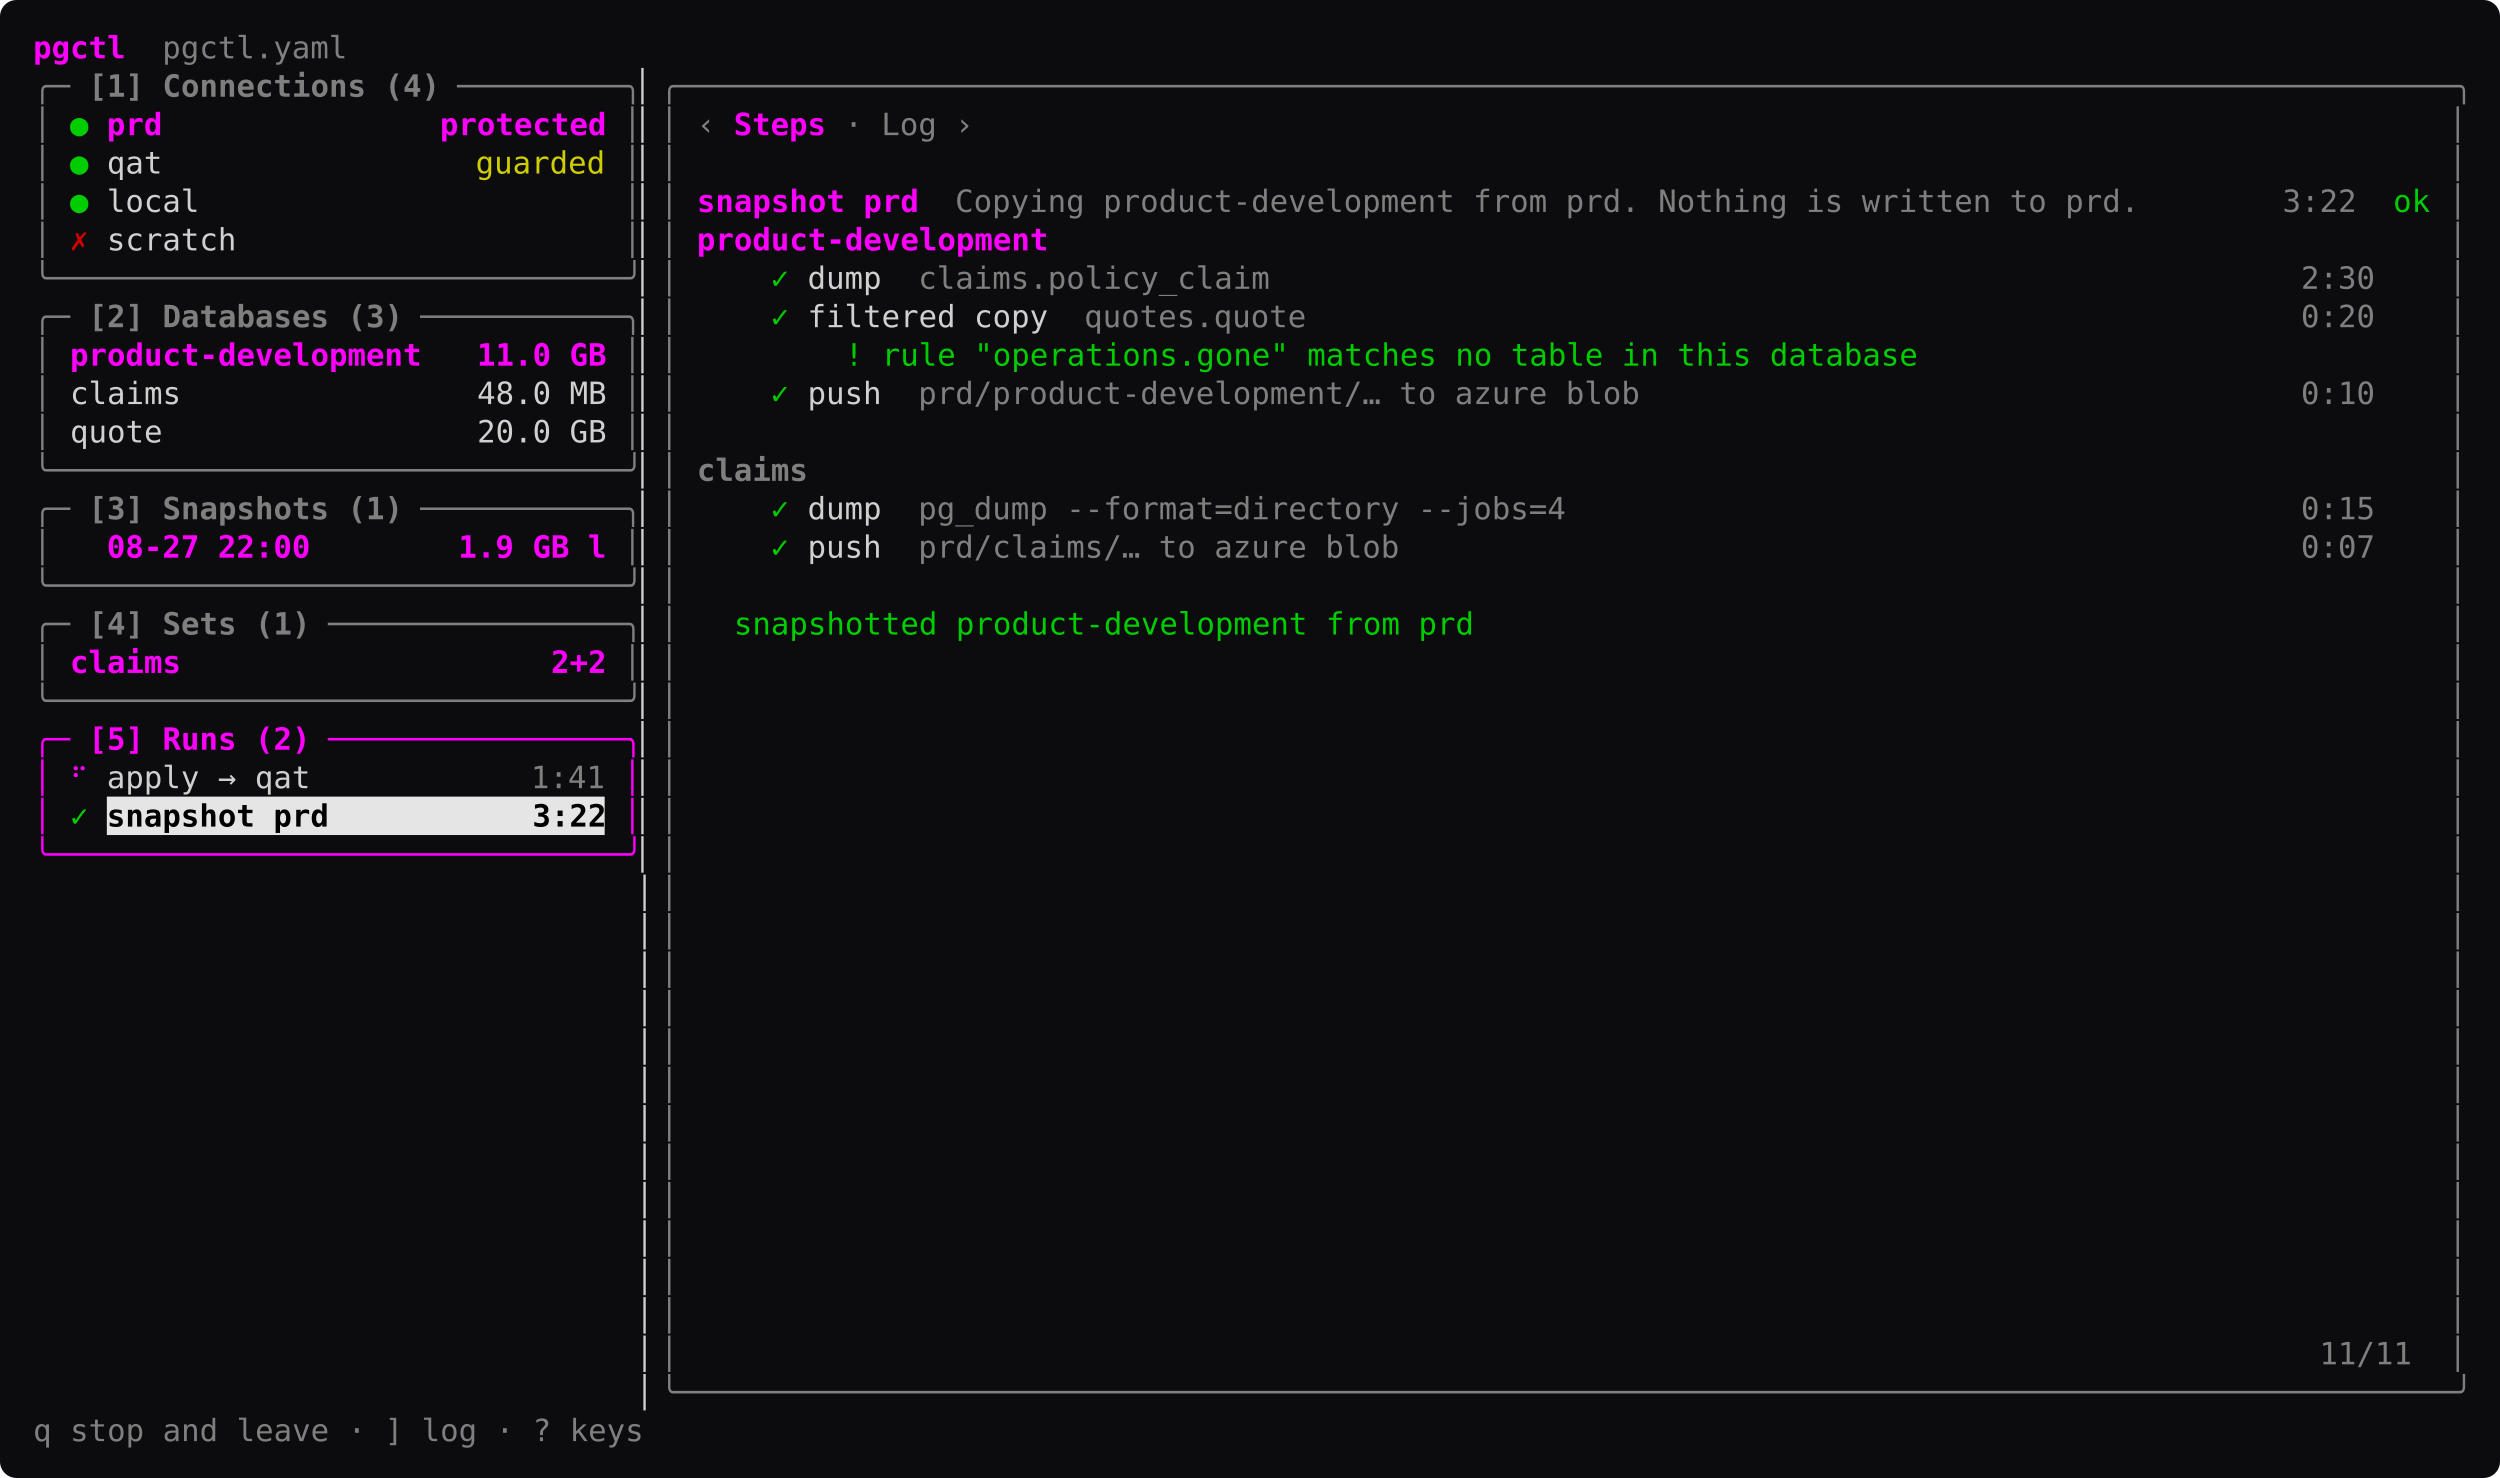
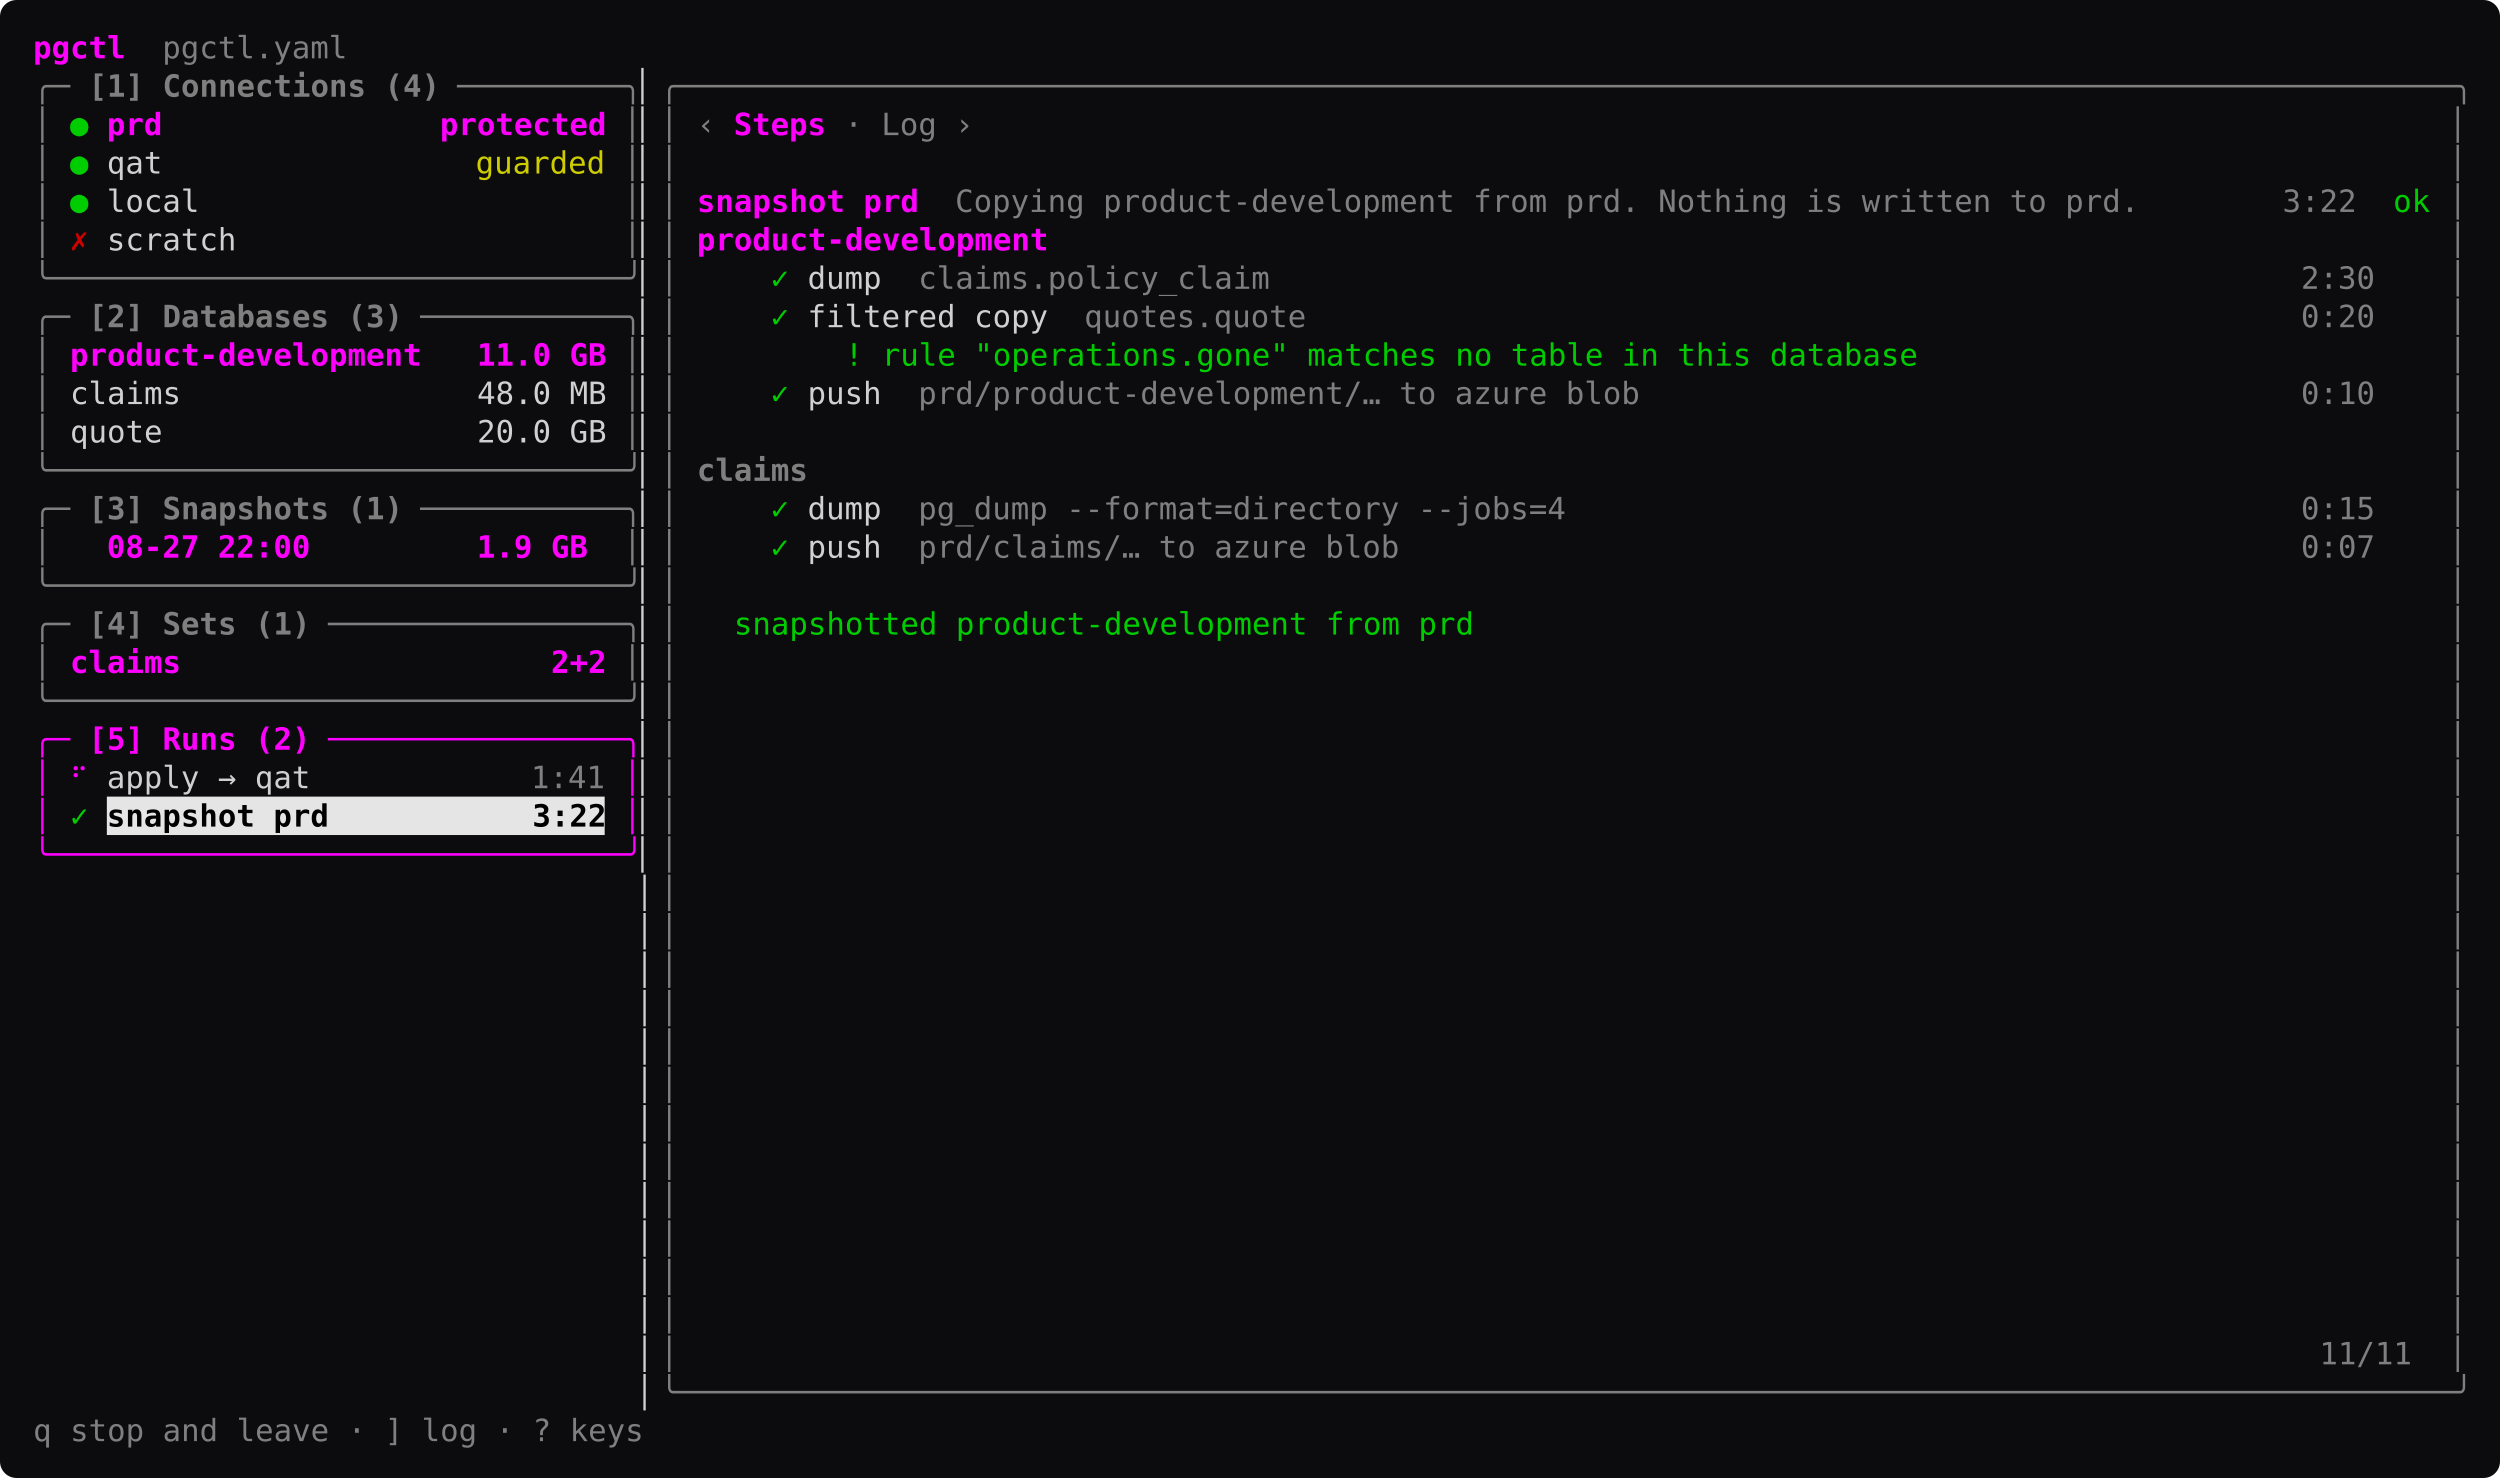
<svg xmlns="http://www.w3.org/2000/svg" width="1057.6" height="625.25" viewBox="0 0 1057.6 625.25" font-family="ui-monospace, 'SF Mono', SFMono-Regular, Menlo, Consolas, 'DejaVu Sans Mono', monospace" font-size="13" role="img">
  <rect width="1057.6" height="625.25" rx="7" fill="#0c0c0e" />
  <rect x="45.2" y="337" width="210.6" height="16.25" fill="#e5e5e5" />
  <text x="14" y="24.68" textLength="39" lengthAdjust="spacing" fill="#ff00ff" font-weight="600" xml:space="preserve">pgctl</text>
  <text x="53" y="24.68" textLength="93.6" lengthAdjust="spacing" fill="#7f7f7f" xml:space="preserve">  pgctl.yaml</text>
  <text x="14" y="40.92" textLength="15.6" lengthAdjust="spacing" fill="#7f7f7f" xml:space="preserve">╭─</text>
  <text x="29.6" y="40.92" textLength="156" lengthAdjust="spacing" fill="#7f7f7f" font-weight="600" xml:space="preserve"> [1] Connections (4)</text>
  <text x="193.4" y="40.92" textLength="78" lengthAdjust="spacing" fill="#7f7f7f" xml:space="preserve">─────────╮</text>
  <text x="271.4" y="40.92" textLength="7.8" lengthAdjust="spacing" fill="#d0d0d0" xml:space="preserve">▏</text>
  <text x="279.2" y="40.92" textLength="764.4" lengthAdjust="spacing" fill="#7f7f7f" xml:space="preserve">╭────────────────────────────────────────────────────────────────────────────────────────────────╮</text>
  <text x="14" y="57.17" textLength="7.8" lengthAdjust="spacing" fill="#7f7f7f" xml:space="preserve">│</text>
  <text x="29.6" y="57.17" textLength="7.8" lengthAdjust="spacing" fill="#00cd00" xml:space="preserve">●</text>
  <text x="45.2" y="57.17" textLength="210.6" lengthAdjust="spacing" fill="#ff00ff" font-weight="600" xml:space="preserve">prd               protected</text>
  <text x="263.6" y="57.17" textLength="7.8" lengthAdjust="spacing" fill="#7f7f7f" xml:space="preserve">│</text>
  <text x="271.4" y="57.17" textLength="7.8" lengthAdjust="spacing" fill="#d0d0d0" xml:space="preserve">▏</text>
  <text x="279.2" y="57.17" textLength="7.8" lengthAdjust="spacing" fill="#7f7f7f" xml:space="preserve">│</text>
  <text x="294.8" y="57.17" textLength="7.8" lengthAdjust="spacing" fill="#7f7f7f" xml:space="preserve">‹</text>
  <text x="310.4" y="57.17" textLength="7.8" lengthAdjust="spacing" fill="#ff00ff" font-weight="600" xml:space="preserve">S</text>
  <text x="318.2" y="57.17" textLength="7.8" lengthAdjust="spacing" fill="#ff00ff" font-weight="600" xml:space="preserve">t</text>
  <text x="326" y="57.17" textLength="7.8" lengthAdjust="spacing" fill="#ff00ff" font-weight="600" xml:space="preserve">e</text>
  <text x="333.8" y="57.17" textLength="7.8" lengthAdjust="spacing" fill="#ff00ff" font-weight="600" xml:space="preserve">p</text>
  <text x="341.6" y="57.17" textLength="7.8" lengthAdjust="spacing" fill="#ff00ff" font-weight="600" xml:space="preserve">s</text>
  <text x="357.2" y="57.17" textLength="7.8" lengthAdjust="spacing" fill="#7f7f7f" xml:space="preserve">·</text>
  <text x="365" y="57.17" textLength="31.2" lengthAdjust="spacing" fill="#7f7f7f" xml:space="preserve"> Log</text>
  <text x="404" y="57.17" textLength="7.8" lengthAdjust="spacing" fill="#7f7f7f" xml:space="preserve">›</text>
  <text x="1035.8" y="57.17" textLength="7.8" lengthAdjust="spacing" fill="#7f7f7f" xml:space="preserve">│</text>
  <text x="14" y="73.42" textLength="7.8" lengthAdjust="spacing" fill="#7f7f7f" xml:space="preserve">│</text>
  <text x="29.6" y="73.42" textLength="7.8" lengthAdjust="spacing" fill="#00cd00" xml:space="preserve">●</text>
  <text x="45.2" y="73.42" textLength="23.4" lengthAdjust="spacing" fill="#d0d0d0" xml:space="preserve">qat</text>
  <text x="201.2" y="73.42" textLength="54.6" lengthAdjust="spacing" fill="#cdcd00" xml:space="preserve">guarded</text>
  <text x="263.6" y="73.42" textLength="7.8" lengthAdjust="spacing" fill="#7f7f7f" xml:space="preserve">│</text>
  <text x="271.4" y="73.42" textLength="7.8" lengthAdjust="spacing" fill="#d0d0d0" xml:space="preserve">▏</text>
  <text x="279.2" y="73.42" textLength="7.8" lengthAdjust="spacing" fill="#7f7f7f" xml:space="preserve">│</text>
  <text x="1035.8" y="73.42" textLength="7.8" lengthAdjust="spacing" fill="#7f7f7f" xml:space="preserve">│</text>
  <text x="14" y="89.67" textLength="7.8" lengthAdjust="spacing" fill="#7f7f7f" xml:space="preserve">│</text>
  <text x="29.6" y="89.67" textLength="7.8" lengthAdjust="spacing" fill="#00cd00" xml:space="preserve">●</text>
  <text x="45.2" y="89.67" textLength="39" lengthAdjust="spacing" fill="#d0d0d0" xml:space="preserve">local</text>
  <text x="263.6" y="89.67" textLength="7.8" lengthAdjust="spacing" fill="#7f7f7f" xml:space="preserve">│</text>
  <text x="271.4" y="89.67" textLength="7.8" lengthAdjust="spacing" fill="#d0d0d0" xml:space="preserve">▏</text>
  <text x="279.2" y="89.67" textLength="7.8" lengthAdjust="spacing" fill="#7f7f7f" xml:space="preserve">│</text>
  <text x="294.8" y="89.67" textLength="93.6" lengthAdjust="spacing" fill="#ff00ff" font-weight="600" xml:space="preserve">snapshot prd</text>
  <text x="388.4" y="89.67" textLength="514.8" lengthAdjust="spacing" fill="#7f7f7f" xml:space="preserve">  Copying product-development from prd. Nothing is written to prd.</text>
  <text x="965.6" y="89.67" textLength="31.2" lengthAdjust="spacing" fill="#7f7f7f" xml:space="preserve">3:22</text>
  <text x="1012.4" y="89.67" textLength="15.6" lengthAdjust="spacing" fill="#00cd00" xml:space="preserve">ok</text>
  <text x="1035.8" y="89.67" textLength="7.8" lengthAdjust="spacing" fill="#7f7f7f" xml:space="preserve">│</text>
  <text x="14" y="105.92" textLength="7.8" lengthAdjust="spacing" fill="#7f7f7f" xml:space="preserve">│</text>
  <text x="29.6" y="105.92" textLength="7.8" lengthAdjust="spacing" fill="#cd0000" font-weight="600" xml:space="preserve">✗</text>
  <text x="45.2" y="105.92" textLength="54.6" lengthAdjust="spacing" fill="#d0d0d0" xml:space="preserve">scratch</text>
  <text x="263.6" y="105.92" textLength="7.8" lengthAdjust="spacing" fill="#7f7f7f" xml:space="preserve">│</text>
  <text x="271.4" y="105.92" textLength="7.8" lengthAdjust="spacing" fill="#d0d0d0" xml:space="preserve">▏</text>
  <text x="279.2" y="105.92" textLength="7.8" lengthAdjust="spacing" fill="#7f7f7f" xml:space="preserve">│</text>
  <text x="294.8" y="105.92" textLength="148.2" lengthAdjust="spacing" fill="#ff00ff" font-weight="600" xml:space="preserve">product-development</text>
  <text x="1035.8" y="105.92" textLength="7.8" lengthAdjust="spacing" fill="#7f7f7f" xml:space="preserve">│</text>
  <text x="14" y="122.17" textLength="257.4" lengthAdjust="spacing" fill="#7f7f7f" xml:space="preserve">╰───────────────────────────────╯</text>
  <text x="271.4" y="122.17" textLength="7.8" lengthAdjust="spacing" fill="#d0d0d0" xml:space="preserve">▏</text>
  <text x="279.2" y="122.17" textLength="7.8" lengthAdjust="spacing" fill="#7f7f7f" xml:space="preserve">│</text>
  <text x="326" y="122.17" textLength="7.8" lengthAdjust="spacing" fill="#00cd00" xml:space="preserve">✓</text>
  <text x="333.8" y="122.17" textLength="39" lengthAdjust="spacing" fill="#d0d0d0" xml:space="preserve"> dump</text>
  <text x="372.8" y="122.17" textLength="163.8" lengthAdjust="spacing" fill="#7f7f7f" xml:space="preserve">  claims.policy_claim</text>
  <text x="973.4" y="122.17" textLength="31.2" lengthAdjust="spacing" fill="#7f7f7f" xml:space="preserve">2:30</text>
  <text x="1035.8" y="122.17" textLength="7.8" lengthAdjust="spacing" fill="#7f7f7f" xml:space="preserve">│</text>
  <text x="14" y="138.43" textLength="15.6" lengthAdjust="spacing" fill="#7f7f7f" xml:space="preserve">╭─</text>
  <text x="29.6" y="138.43" textLength="140.4" lengthAdjust="spacing" fill="#7f7f7f" font-weight="600" xml:space="preserve"> [2] Databases (3)</text>
  <text x="177.8" y="138.43" textLength="93.6" lengthAdjust="spacing" fill="#7f7f7f" xml:space="preserve">───────────╮</text>
  <text x="271.4" y="138.43" textLength="7.8" lengthAdjust="spacing" fill="#d0d0d0" xml:space="preserve">▏</text>
  <text x="279.2" y="138.43" textLength="7.8" lengthAdjust="spacing" fill="#7f7f7f" xml:space="preserve">│</text>
  <text x="326" y="138.43" textLength="7.8" lengthAdjust="spacing" fill="#00cd00" xml:space="preserve">✓</text>
  <text x="333.8" y="138.43" textLength="109.2" lengthAdjust="spacing" fill="#d0d0d0" xml:space="preserve"> filtered copy</text>
  <text x="443" y="138.43" textLength="109.2" lengthAdjust="spacing" fill="#7f7f7f" xml:space="preserve">  quotes.quote</text>
  <text x="973.4" y="138.43" textLength="31.2" lengthAdjust="spacing" fill="#7f7f7f" xml:space="preserve">0:20</text>
  <text x="1035.8" y="138.43" textLength="7.8" lengthAdjust="spacing" fill="#7f7f7f" xml:space="preserve">│</text>
  <text x="14" y="154.68" textLength="7.8" lengthAdjust="spacing" fill="#7f7f7f" xml:space="preserve">│</text>
  <text x="29.6" y="154.68" textLength="226.2" lengthAdjust="spacing" fill="#ff00ff" font-weight="600" xml:space="preserve">product-development   11.0 GB</text>
  <text x="263.6" y="154.68" textLength="7.8" lengthAdjust="spacing" fill="#7f7f7f" xml:space="preserve">│</text>
  <text x="271.4" y="154.68" textLength="7.8" lengthAdjust="spacing" fill="#d0d0d0" xml:space="preserve">▏</text>
  <text x="279.2" y="154.68" textLength="7.8" lengthAdjust="spacing" fill="#7f7f7f" xml:space="preserve">│</text>
  <text x="310.4" y="154.68" textLength="499.2" lengthAdjust="spacing" fill="#00cd00" xml:space="preserve">      ! rule "operations.gone" matches no table in this database</text>
  <text x="1035.8" y="154.68" textLength="7.8" lengthAdjust="spacing" fill="#7f7f7f" xml:space="preserve">│</text>
  <text x="14" y="170.93" textLength="7.8" lengthAdjust="spacing" fill="#7f7f7f" xml:space="preserve">│</text>
  <text x="21.8" y="170.93" textLength="234" lengthAdjust="spacing" fill="#d0d0d0" xml:space="preserve"> claims                48.0 MB</text>
  <text x="263.6" y="170.93" textLength="7.8" lengthAdjust="spacing" fill="#7f7f7f" xml:space="preserve">│</text>
  <text x="271.4" y="170.93" textLength="7.8" lengthAdjust="spacing" fill="#d0d0d0" xml:space="preserve">▏</text>
  <text x="279.2" y="170.93" textLength="7.8" lengthAdjust="spacing" fill="#7f7f7f" xml:space="preserve">│</text>
  <text x="326" y="170.93" textLength="7.8" lengthAdjust="spacing" fill="#00cd00" xml:space="preserve">✓</text>
  <text x="333.8" y="170.93" textLength="39" lengthAdjust="spacing" fill="#d0d0d0" xml:space="preserve"> push</text>
  <text x="372.8" y="170.93" textLength="319.8" lengthAdjust="spacing" fill="#7f7f7f" xml:space="preserve">  prd/product-development/… to azure blob</text>
  <text x="973.4" y="170.93" textLength="31.2" lengthAdjust="spacing" fill="#7f7f7f" xml:space="preserve">0:10</text>
  <text x="1035.8" y="170.93" textLength="7.8" lengthAdjust="spacing" fill="#7f7f7f" xml:space="preserve">│</text>
  <text x="14" y="187.18" textLength="7.8" lengthAdjust="spacing" fill="#7f7f7f" xml:space="preserve">│</text>
  <text x="21.8" y="187.18" textLength="234" lengthAdjust="spacing" fill="#d0d0d0" xml:space="preserve"> quote                 20.0 GB</text>
  <text x="263.6" y="187.18" textLength="7.8" lengthAdjust="spacing" fill="#7f7f7f" xml:space="preserve">│</text>
  <text x="271.4" y="187.18" textLength="7.8" lengthAdjust="spacing" fill="#d0d0d0" xml:space="preserve">▏</text>
  <text x="279.2" y="187.18" textLength="7.8" lengthAdjust="spacing" fill="#7f7f7f" xml:space="preserve">│</text>
  <text x="1035.8" y="187.18" textLength="7.8" lengthAdjust="spacing" fill="#7f7f7f" xml:space="preserve">│</text>
  <text x="14" y="203.43" textLength="257.4" lengthAdjust="spacing" fill="#7f7f7f" xml:space="preserve">╰───────────────────────────────╯</text>
  <text x="271.4" y="203.43" textLength="7.8" lengthAdjust="spacing" fill="#d0d0d0" xml:space="preserve">▏</text>
  <text x="279.2" y="203.43" textLength="7.8" lengthAdjust="spacing" fill="#7f7f7f" xml:space="preserve">│</text>
  <text x="294.8" y="203.43" textLength="46.8" lengthAdjust="spacing" fill="#7f7f7f" font-weight="600" xml:space="preserve">claims</text>
  <text x="1035.8" y="203.43" textLength="7.8" lengthAdjust="spacing" fill="#7f7f7f" xml:space="preserve">│</text>
  <text x="14" y="219.68" textLength="15.6" lengthAdjust="spacing" fill="#7f7f7f" xml:space="preserve">╭─</text>
  <text x="29.6" y="219.68" textLength="140.4" lengthAdjust="spacing" fill="#7f7f7f" font-weight="600" xml:space="preserve"> [3] Snapshots (1)</text>
  <text x="177.8" y="219.68" textLength="93.6" lengthAdjust="spacing" fill="#7f7f7f" xml:space="preserve">───────────╮</text>
  <text x="271.4" y="219.68" textLength="7.8" lengthAdjust="spacing" fill="#d0d0d0" xml:space="preserve">▏</text>
  <text x="279.2" y="219.68" textLength="7.8" lengthAdjust="spacing" fill="#7f7f7f" xml:space="preserve">│</text>
  <text x="326" y="219.68" textLength="7.8" lengthAdjust="spacing" fill="#00cd00" xml:space="preserve">✓</text>
  <text x="333.8" y="219.68" textLength="39" lengthAdjust="spacing" fill="#d0d0d0" xml:space="preserve"> dump</text>
  <text x="372.8" y="219.68" textLength="288.6" lengthAdjust="spacing" fill="#7f7f7f" xml:space="preserve">  pg_dump --format=directory --jobs=4</text>
  <text x="973.4" y="219.68" textLength="31.2" lengthAdjust="spacing" fill="#7f7f7f" xml:space="preserve">0:15</text>
  <text x="1035.8" y="219.68" textLength="7.8" lengthAdjust="spacing" fill="#7f7f7f" xml:space="preserve">│</text>
  <text x="14" y="235.93" textLength="7.8" lengthAdjust="spacing" fill="#7f7f7f" xml:space="preserve">│</text>
-   <text x="45.2" y="235.93" textLength="210.6" lengthAdjust="spacing" fill="#ff00ff" font-weight="600" xml:space="preserve">08-27 22:00        1.9 GB l</text>
+   <text x="45.2" y="235.93" textLength="202.8" lengthAdjust="spacing" fill="#ff00ff" font-weight="600" xml:space="preserve">08-27 22:00         1.9 GB</text>
  <text x="263.6" y="235.93" textLength="7.8" lengthAdjust="spacing" fill="#7f7f7f" xml:space="preserve">│</text>
  <text x="271.4" y="235.93" textLength="7.8" lengthAdjust="spacing" fill="#d0d0d0" xml:space="preserve">▏</text>
  <text x="279.2" y="235.93" textLength="7.8" lengthAdjust="spacing" fill="#7f7f7f" xml:space="preserve">│</text>
  <text x="326" y="235.93" textLength="7.8" lengthAdjust="spacing" fill="#00cd00" xml:space="preserve">✓</text>
  <text x="333.8" y="235.93" textLength="39" lengthAdjust="spacing" fill="#d0d0d0" xml:space="preserve"> push</text>
  <text x="372.8" y="235.93" textLength="218.4" lengthAdjust="spacing" fill="#7f7f7f" xml:space="preserve">  prd/claims/… to azure blob</text>
  <text x="973.4" y="235.93" textLength="31.2" lengthAdjust="spacing" fill="#7f7f7f" xml:space="preserve">0:07</text>
  <text x="1035.8" y="235.93" textLength="7.8" lengthAdjust="spacing" fill="#7f7f7f" xml:space="preserve">│</text>
  <text x="14" y="252.18" textLength="257.4" lengthAdjust="spacing" fill="#7f7f7f" xml:space="preserve">╰───────────────────────────────╯</text>
  <text x="271.4" y="252.18" textLength="7.8" lengthAdjust="spacing" fill="#d0d0d0" xml:space="preserve">▏</text>
  <text x="279.2" y="252.18" textLength="7.8" lengthAdjust="spacing" fill="#7f7f7f" xml:space="preserve">│</text>
  <text x="1035.8" y="252.18" textLength="7.8" lengthAdjust="spacing" fill="#7f7f7f" xml:space="preserve">│</text>
  <text x="14" y="268.43" textLength="15.6" lengthAdjust="spacing" fill="#7f7f7f" xml:space="preserve">╭─</text>
  <text x="29.6" y="268.43" textLength="101.4" lengthAdjust="spacing" fill="#7f7f7f" font-weight="600" xml:space="preserve"> [4] Sets (1)</text>
  <text x="138.8" y="268.43" textLength="132.6" lengthAdjust="spacing" fill="#7f7f7f" xml:space="preserve">────────────────╮</text>
  <text x="271.4" y="268.43" textLength="7.8" lengthAdjust="spacing" fill="#d0d0d0" xml:space="preserve">▏</text>
  <text x="279.2" y="268.43" textLength="7.8" lengthAdjust="spacing" fill="#7f7f7f" xml:space="preserve">│</text>
  <text x="294.8" y="268.43" textLength="327.6" lengthAdjust="spacing" fill="#00cd00" xml:space="preserve">  snapshotted product-development from prd</text>
  <text x="1035.8" y="268.43" textLength="7.8" lengthAdjust="spacing" fill="#7f7f7f" xml:space="preserve">│</text>
  <text x="14" y="284.68" textLength="7.8" lengthAdjust="spacing" fill="#7f7f7f" xml:space="preserve">│</text>
  <text x="29.6" y="284.68" textLength="226.2" lengthAdjust="spacing" fill="#ff00ff" font-weight="600" xml:space="preserve">claims                    2+2</text>
  <text x="263.6" y="284.68" textLength="7.8" lengthAdjust="spacing" fill="#7f7f7f" xml:space="preserve">│</text>
  <text x="271.4" y="284.68" textLength="7.8" lengthAdjust="spacing" fill="#d0d0d0" xml:space="preserve">▏</text>
  <text x="279.2" y="284.68" textLength="7.8" lengthAdjust="spacing" fill="#7f7f7f" xml:space="preserve">│</text>
  <text x="1035.8" y="284.68" textLength="7.8" lengthAdjust="spacing" fill="#7f7f7f" xml:space="preserve">│</text>
  <text x="14" y="300.93" textLength="257.4" lengthAdjust="spacing" fill="#7f7f7f" xml:space="preserve">╰───────────────────────────────╯</text>
  <text x="271.4" y="300.93" textLength="7.8" lengthAdjust="spacing" fill="#d0d0d0" xml:space="preserve">▏</text>
  <text x="279.2" y="300.93" textLength="7.8" lengthAdjust="spacing" fill="#7f7f7f" xml:space="preserve">│</text>
  <text x="1035.8" y="300.93" textLength="7.8" lengthAdjust="spacing" fill="#7f7f7f" xml:space="preserve">│</text>
  <text x="14" y="317.18" textLength="15.6" lengthAdjust="spacing" fill="#ff00ff" xml:space="preserve">╭─</text>
  <text x="29.6" y="317.18" textLength="101.4" lengthAdjust="spacing" fill="#ff00ff" font-weight="600" xml:space="preserve"> [5] Runs (2)</text>
  <text x="138.8" y="317.18" textLength="132.6" lengthAdjust="spacing" fill="#ff00ff" xml:space="preserve">────────────────╮</text>
  <text x="271.4" y="317.18" textLength="7.8" lengthAdjust="spacing" fill="#d0d0d0" xml:space="preserve">▏</text>
  <text x="279.2" y="317.18" textLength="7.8" lengthAdjust="spacing" fill="#7f7f7f" xml:space="preserve">│</text>
  <text x="1035.8" y="317.18" textLength="7.8" lengthAdjust="spacing" fill="#7f7f7f" xml:space="preserve">│</text>
  <text x="14" y="333.43" textLength="7.8" lengthAdjust="spacing" fill="#ff00ff" xml:space="preserve">│</text>
  <text x="29.6" y="333.43" textLength="7.8" lengthAdjust="spacing" fill="#ff00ff" xml:space="preserve">⠋</text>
  <text x="45.2" y="333.43" textLength="85.8" lengthAdjust="spacing" fill="#d0d0d0" xml:space="preserve">apply → qat</text>
  <text x="224.6" y="333.43" textLength="31.2" lengthAdjust="spacing" fill="#7f7f7f" xml:space="preserve">1:41</text>
  <text x="263.6" y="333.43" textLength="7.8" lengthAdjust="spacing" fill="#ff00ff" xml:space="preserve">│</text>
  <text x="271.4" y="333.43" textLength="7.8" lengthAdjust="spacing" fill="#d0d0d0" xml:space="preserve">▏</text>
  <text x="279.2" y="333.43" textLength="7.8" lengthAdjust="spacing" fill="#7f7f7f" xml:space="preserve">│</text>
  <text x="1035.8" y="333.43" textLength="7.8" lengthAdjust="spacing" fill="#7f7f7f" xml:space="preserve">│</text>
  <text x="14" y="349.68" textLength="7.8" lengthAdjust="spacing" fill="#ff00ff" xml:space="preserve">│</text>
  <text x="29.6" y="349.68" textLength="7.8" lengthAdjust="spacing" fill="#00cd00" xml:space="preserve">✓</text>
  <text x="45.2" y="349.68" textLength="210.6" lengthAdjust="spacing" fill="#000000" font-weight="600" xml:space="preserve">snapshot prd           3:22</text>
  <text x="263.6" y="349.68" textLength="7.8" lengthAdjust="spacing" fill="#ff00ff" xml:space="preserve">│</text>
  <text x="271.4" y="349.68" textLength="7.8" lengthAdjust="spacing" fill="#d0d0d0" xml:space="preserve">▏</text>
  <text x="279.2" y="349.68" textLength="7.8" lengthAdjust="spacing" fill="#7f7f7f" xml:space="preserve">│</text>
  <text x="1035.8" y="349.68" textLength="7.8" lengthAdjust="spacing" fill="#7f7f7f" xml:space="preserve">│</text>
  <text x="14" y="365.93" textLength="257.4" lengthAdjust="spacing" fill="#ff00ff" xml:space="preserve">╰───────────────────────────────╯</text>
  <text x="271.4" y="365.93" textLength="7.8" lengthAdjust="spacing" fill="#d0d0d0" xml:space="preserve">▏</text>
  <text x="279.2" y="365.93" textLength="7.8" lengthAdjust="spacing" fill="#7f7f7f" xml:space="preserve">│</text>
  <text x="1035.8" y="365.93" textLength="7.8" lengthAdjust="spacing" fill="#7f7f7f" xml:space="preserve">│</text>
  <text x="14" y="382.18" textLength="265.2" lengthAdjust="spacing" fill="#d0d0d0" xml:space="preserve">                                 ▏</text>
  <text x="279.2" y="382.18" textLength="7.8" lengthAdjust="spacing" fill="#7f7f7f" xml:space="preserve">│</text>
  <text x="1035.8" y="382.18" textLength="7.8" lengthAdjust="spacing" fill="#7f7f7f" xml:space="preserve">│</text>
  <text x="14" y="398.43" textLength="265.2" lengthAdjust="spacing" fill="#d0d0d0" xml:space="preserve">                                 ▏</text>
  <text x="279.2" y="398.43" textLength="7.8" lengthAdjust="spacing" fill="#7f7f7f" xml:space="preserve">│</text>
  <text x="1035.8" y="398.43" textLength="7.8" lengthAdjust="spacing" fill="#7f7f7f" xml:space="preserve">│</text>
  <text x="14" y="414.68" textLength="265.2" lengthAdjust="spacing" fill="#d0d0d0" xml:space="preserve">                                 ▏</text>
  <text x="279.2" y="414.68" textLength="7.8" lengthAdjust="spacing" fill="#7f7f7f" xml:space="preserve">│</text>
  <text x="1035.8" y="414.68" textLength="7.8" lengthAdjust="spacing" fill="#7f7f7f" xml:space="preserve">│</text>
  <text x="14" y="430.93" textLength="265.2" lengthAdjust="spacing" fill="#d0d0d0" xml:space="preserve">                                 ▏</text>
  <text x="279.2" y="430.93" textLength="7.8" lengthAdjust="spacing" fill="#7f7f7f" xml:space="preserve">│</text>
  <text x="1035.8" y="430.93" textLength="7.8" lengthAdjust="spacing" fill="#7f7f7f" xml:space="preserve">│</text>
  <text x="14" y="447.18" textLength="265.2" lengthAdjust="spacing" fill="#d0d0d0" xml:space="preserve">                                 ▏</text>
  <text x="279.2" y="447.18" textLength="7.8" lengthAdjust="spacing" fill="#7f7f7f" xml:space="preserve">│</text>
  <text x="1035.8" y="447.18" textLength="7.8" lengthAdjust="spacing" fill="#7f7f7f" xml:space="preserve">│</text>
  <text x="14" y="463.43" textLength="265.2" lengthAdjust="spacing" fill="#d0d0d0" xml:space="preserve">                                 ▏</text>
  <text x="279.2" y="463.43" textLength="7.8" lengthAdjust="spacing" fill="#7f7f7f" xml:space="preserve">│</text>
  <text x="1035.8" y="463.43" textLength="7.8" lengthAdjust="spacing" fill="#7f7f7f" xml:space="preserve">│</text>
  <text x="14" y="479.68" textLength="265.2" lengthAdjust="spacing" fill="#d0d0d0" xml:space="preserve">                                 ▏</text>
  <text x="279.2" y="479.68" textLength="7.8" lengthAdjust="spacing" fill="#7f7f7f" xml:space="preserve">│</text>
  <text x="1035.8" y="479.68" textLength="7.8" lengthAdjust="spacing" fill="#7f7f7f" xml:space="preserve">│</text>
  <text x="14" y="495.93" textLength="265.2" lengthAdjust="spacing" fill="#d0d0d0" xml:space="preserve">                                 ▏</text>
  <text x="279.2" y="495.93" textLength="7.8" lengthAdjust="spacing" fill="#7f7f7f" xml:space="preserve">│</text>
  <text x="1035.8" y="495.93" textLength="7.8" lengthAdjust="spacing" fill="#7f7f7f" xml:space="preserve">│</text>
  <text x="14" y="512.17" textLength="265.2" lengthAdjust="spacing" fill="#d0d0d0" xml:space="preserve">                                 ▏</text>
  <text x="279.2" y="512.17" textLength="7.8" lengthAdjust="spacing" fill="#7f7f7f" xml:space="preserve">│</text>
  <text x="1035.8" y="512.17" textLength="7.8" lengthAdjust="spacing" fill="#7f7f7f" xml:space="preserve">│</text>
  <text x="14" y="528.42" textLength="265.2" lengthAdjust="spacing" fill="#d0d0d0" xml:space="preserve">                                 ▏</text>
  <text x="279.2" y="528.42" textLength="7.8" lengthAdjust="spacing" fill="#7f7f7f" xml:space="preserve">│</text>
  <text x="1035.8" y="528.42" textLength="7.8" lengthAdjust="spacing" fill="#7f7f7f" xml:space="preserve">│</text>
  <text x="14" y="544.67" textLength="265.2" lengthAdjust="spacing" fill="#d0d0d0" xml:space="preserve">                                 ▏</text>
  <text x="279.2" y="544.67" textLength="7.8" lengthAdjust="spacing" fill="#7f7f7f" xml:space="preserve">│</text>
  <text x="1035.8" y="544.67" textLength="7.8" lengthAdjust="spacing" fill="#7f7f7f" xml:space="preserve">│</text>
  <text x="14" y="560.92" textLength="265.2" lengthAdjust="spacing" fill="#d0d0d0" xml:space="preserve">                                 ▏</text>
  <text x="279.2" y="560.92" textLength="7.8" lengthAdjust="spacing" fill="#7f7f7f" xml:space="preserve">│</text>
  <text x="1035.8" y="560.92" textLength="7.8" lengthAdjust="spacing" fill="#7f7f7f" xml:space="preserve">│</text>
  <text x="14" y="577.17" textLength="265.2" lengthAdjust="spacing" fill="#d0d0d0" xml:space="preserve">                                 ▏</text>
  <text x="279.2" y="577.17" textLength="7.8" lengthAdjust="spacing" fill="#7f7f7f" xml:space="preserve">│</text>
  <text x="981.2" y="577.17" textLength="39" lengthAdjust="spacing" fill="#7f7f7f" xml:space="preserve">11/11</text>
  <text x="1035.8" y="577.17" textLength="7.8" lengthAdjust="spacing" fill="#7f7f7f" xml:space="preserve">│</text>
  <text x="14" y="593.42" textLength="265.2" lengthAdjust="spacing" fill="#d0d0d0" xml:space="preserve">                                 ▏</text>
  <text x="279.2" y="593.42" textLength="764.4" lengthAdjust="spacing" fill="#7f7f7f" xml:space="preserve">╰────────────────────────────────────────────────────────────────────────────────────────────────╯</text>
  <text x="14" y="609.67" textLength="257.4" lengthAdjust="spacing" fill="#7f7f7f" xml:space="preserve">q stop and leave · ] log · ? keys</text>
</svg>
